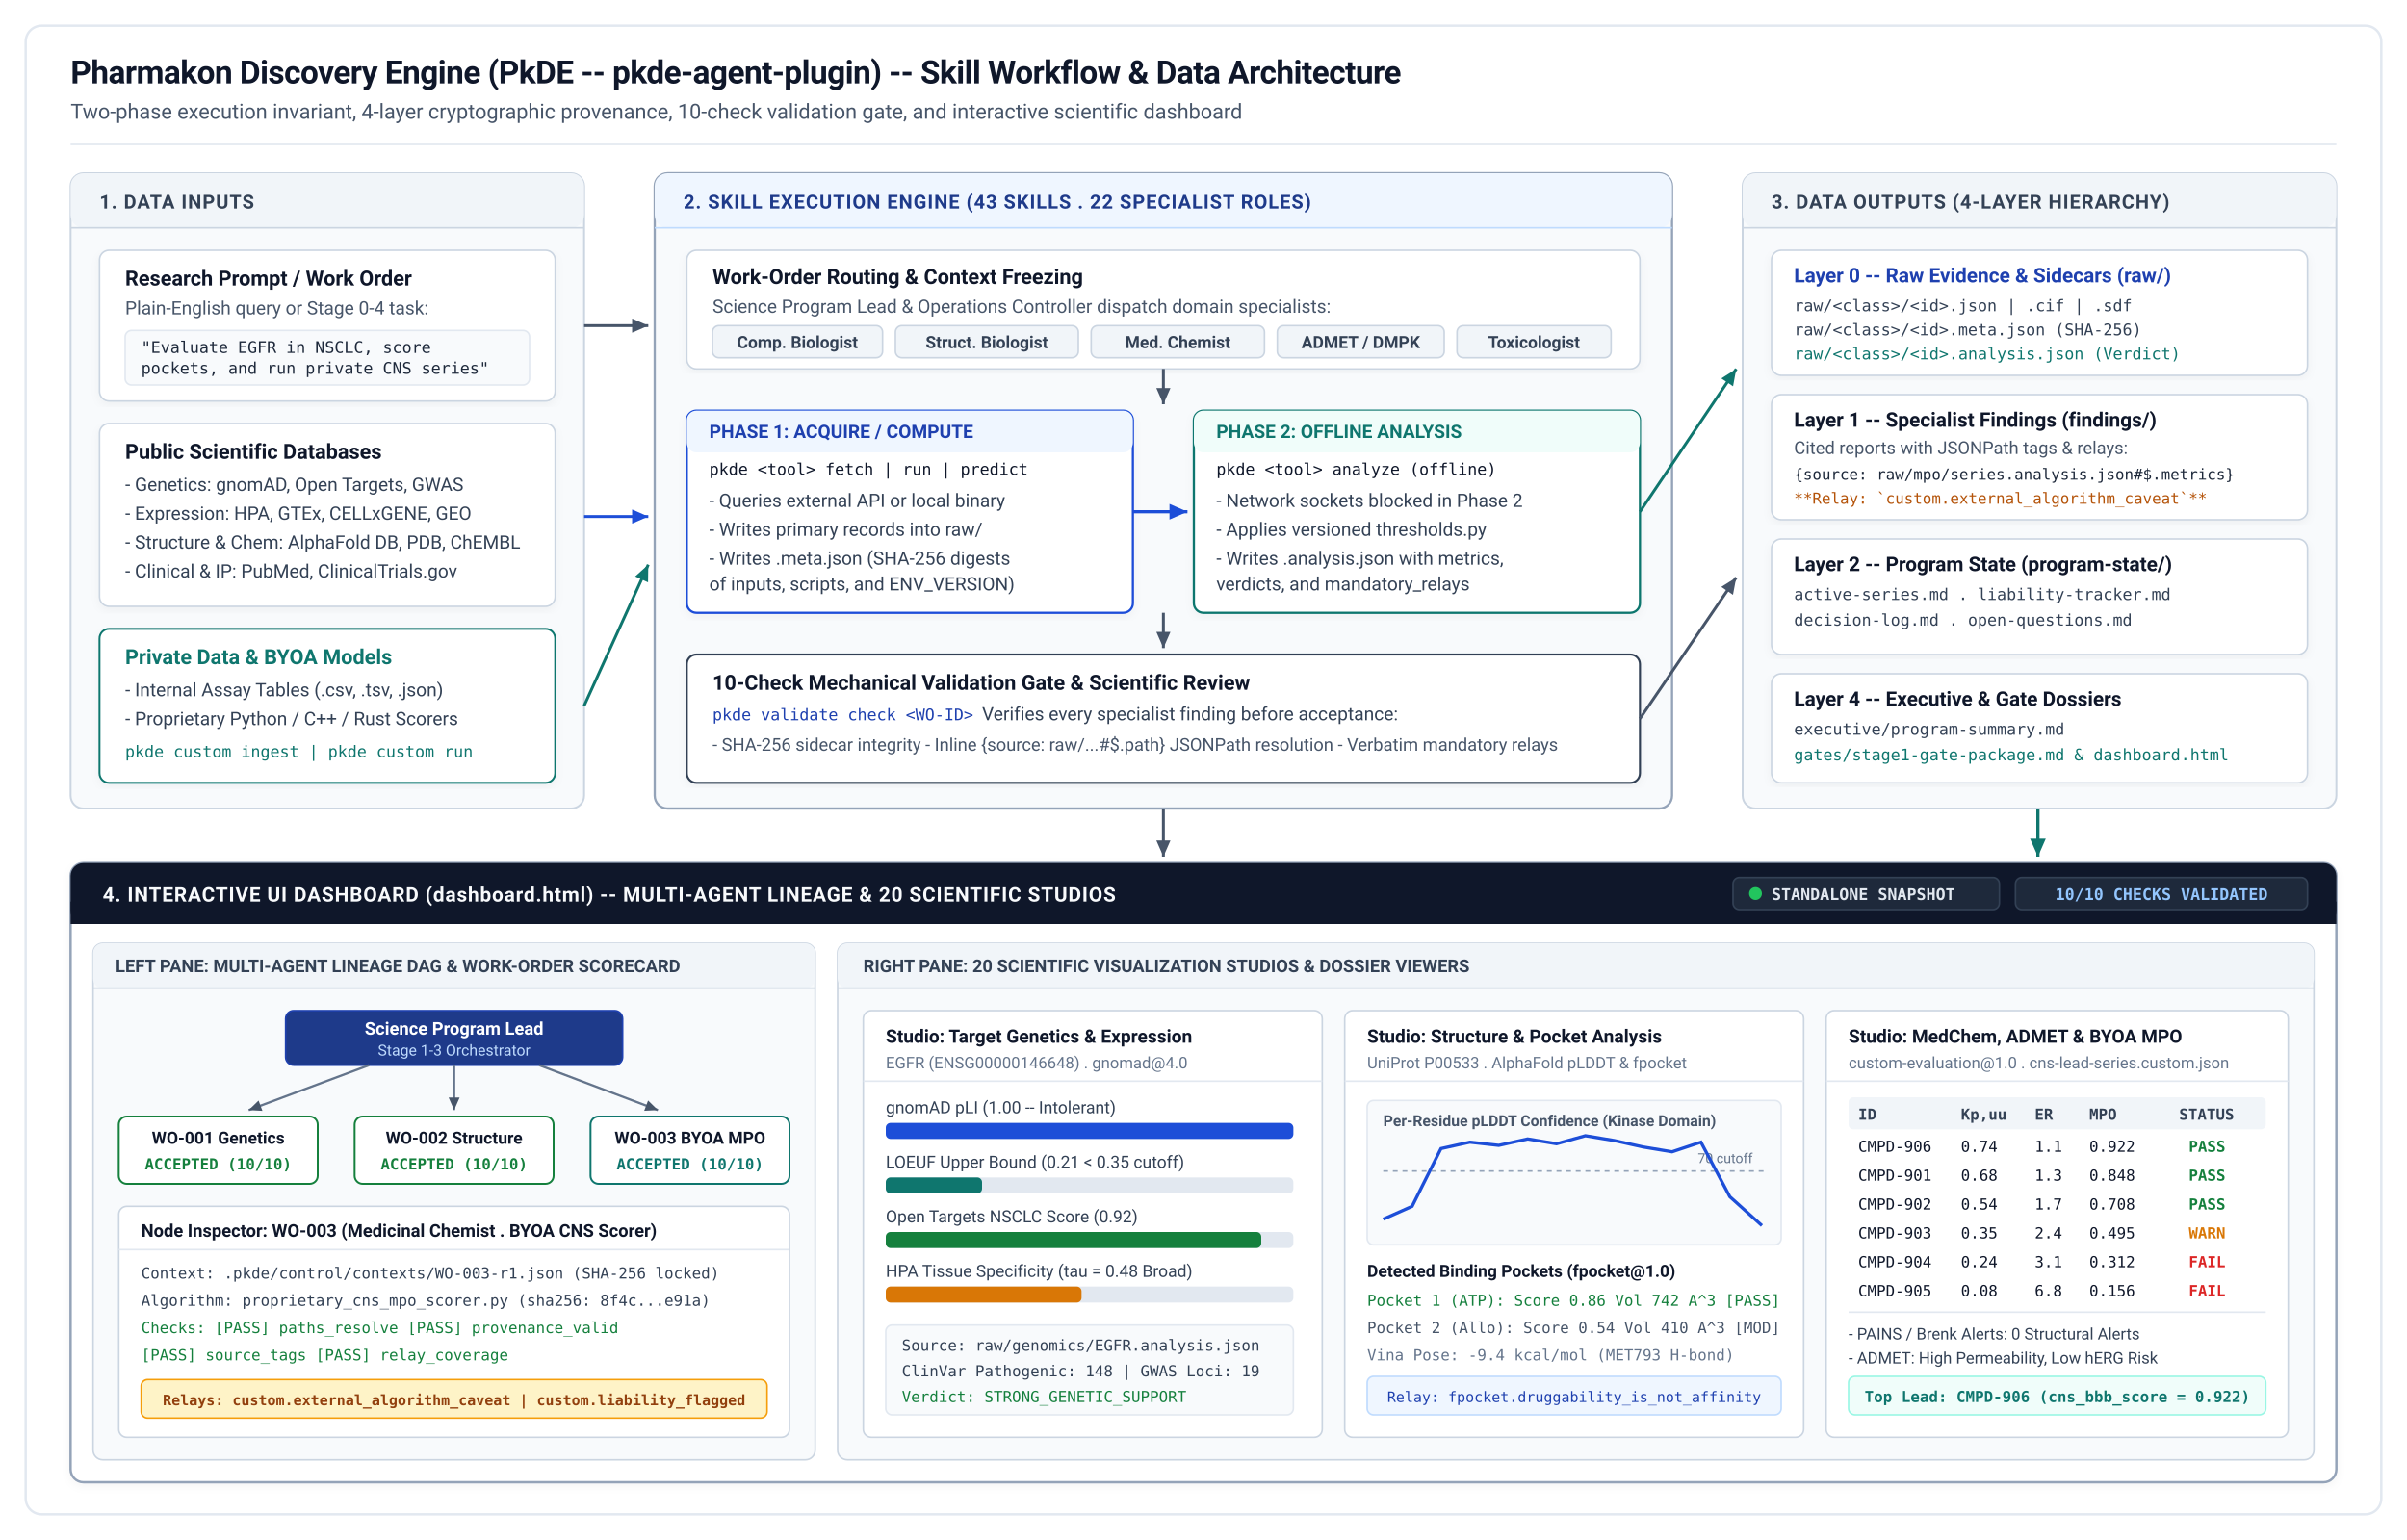
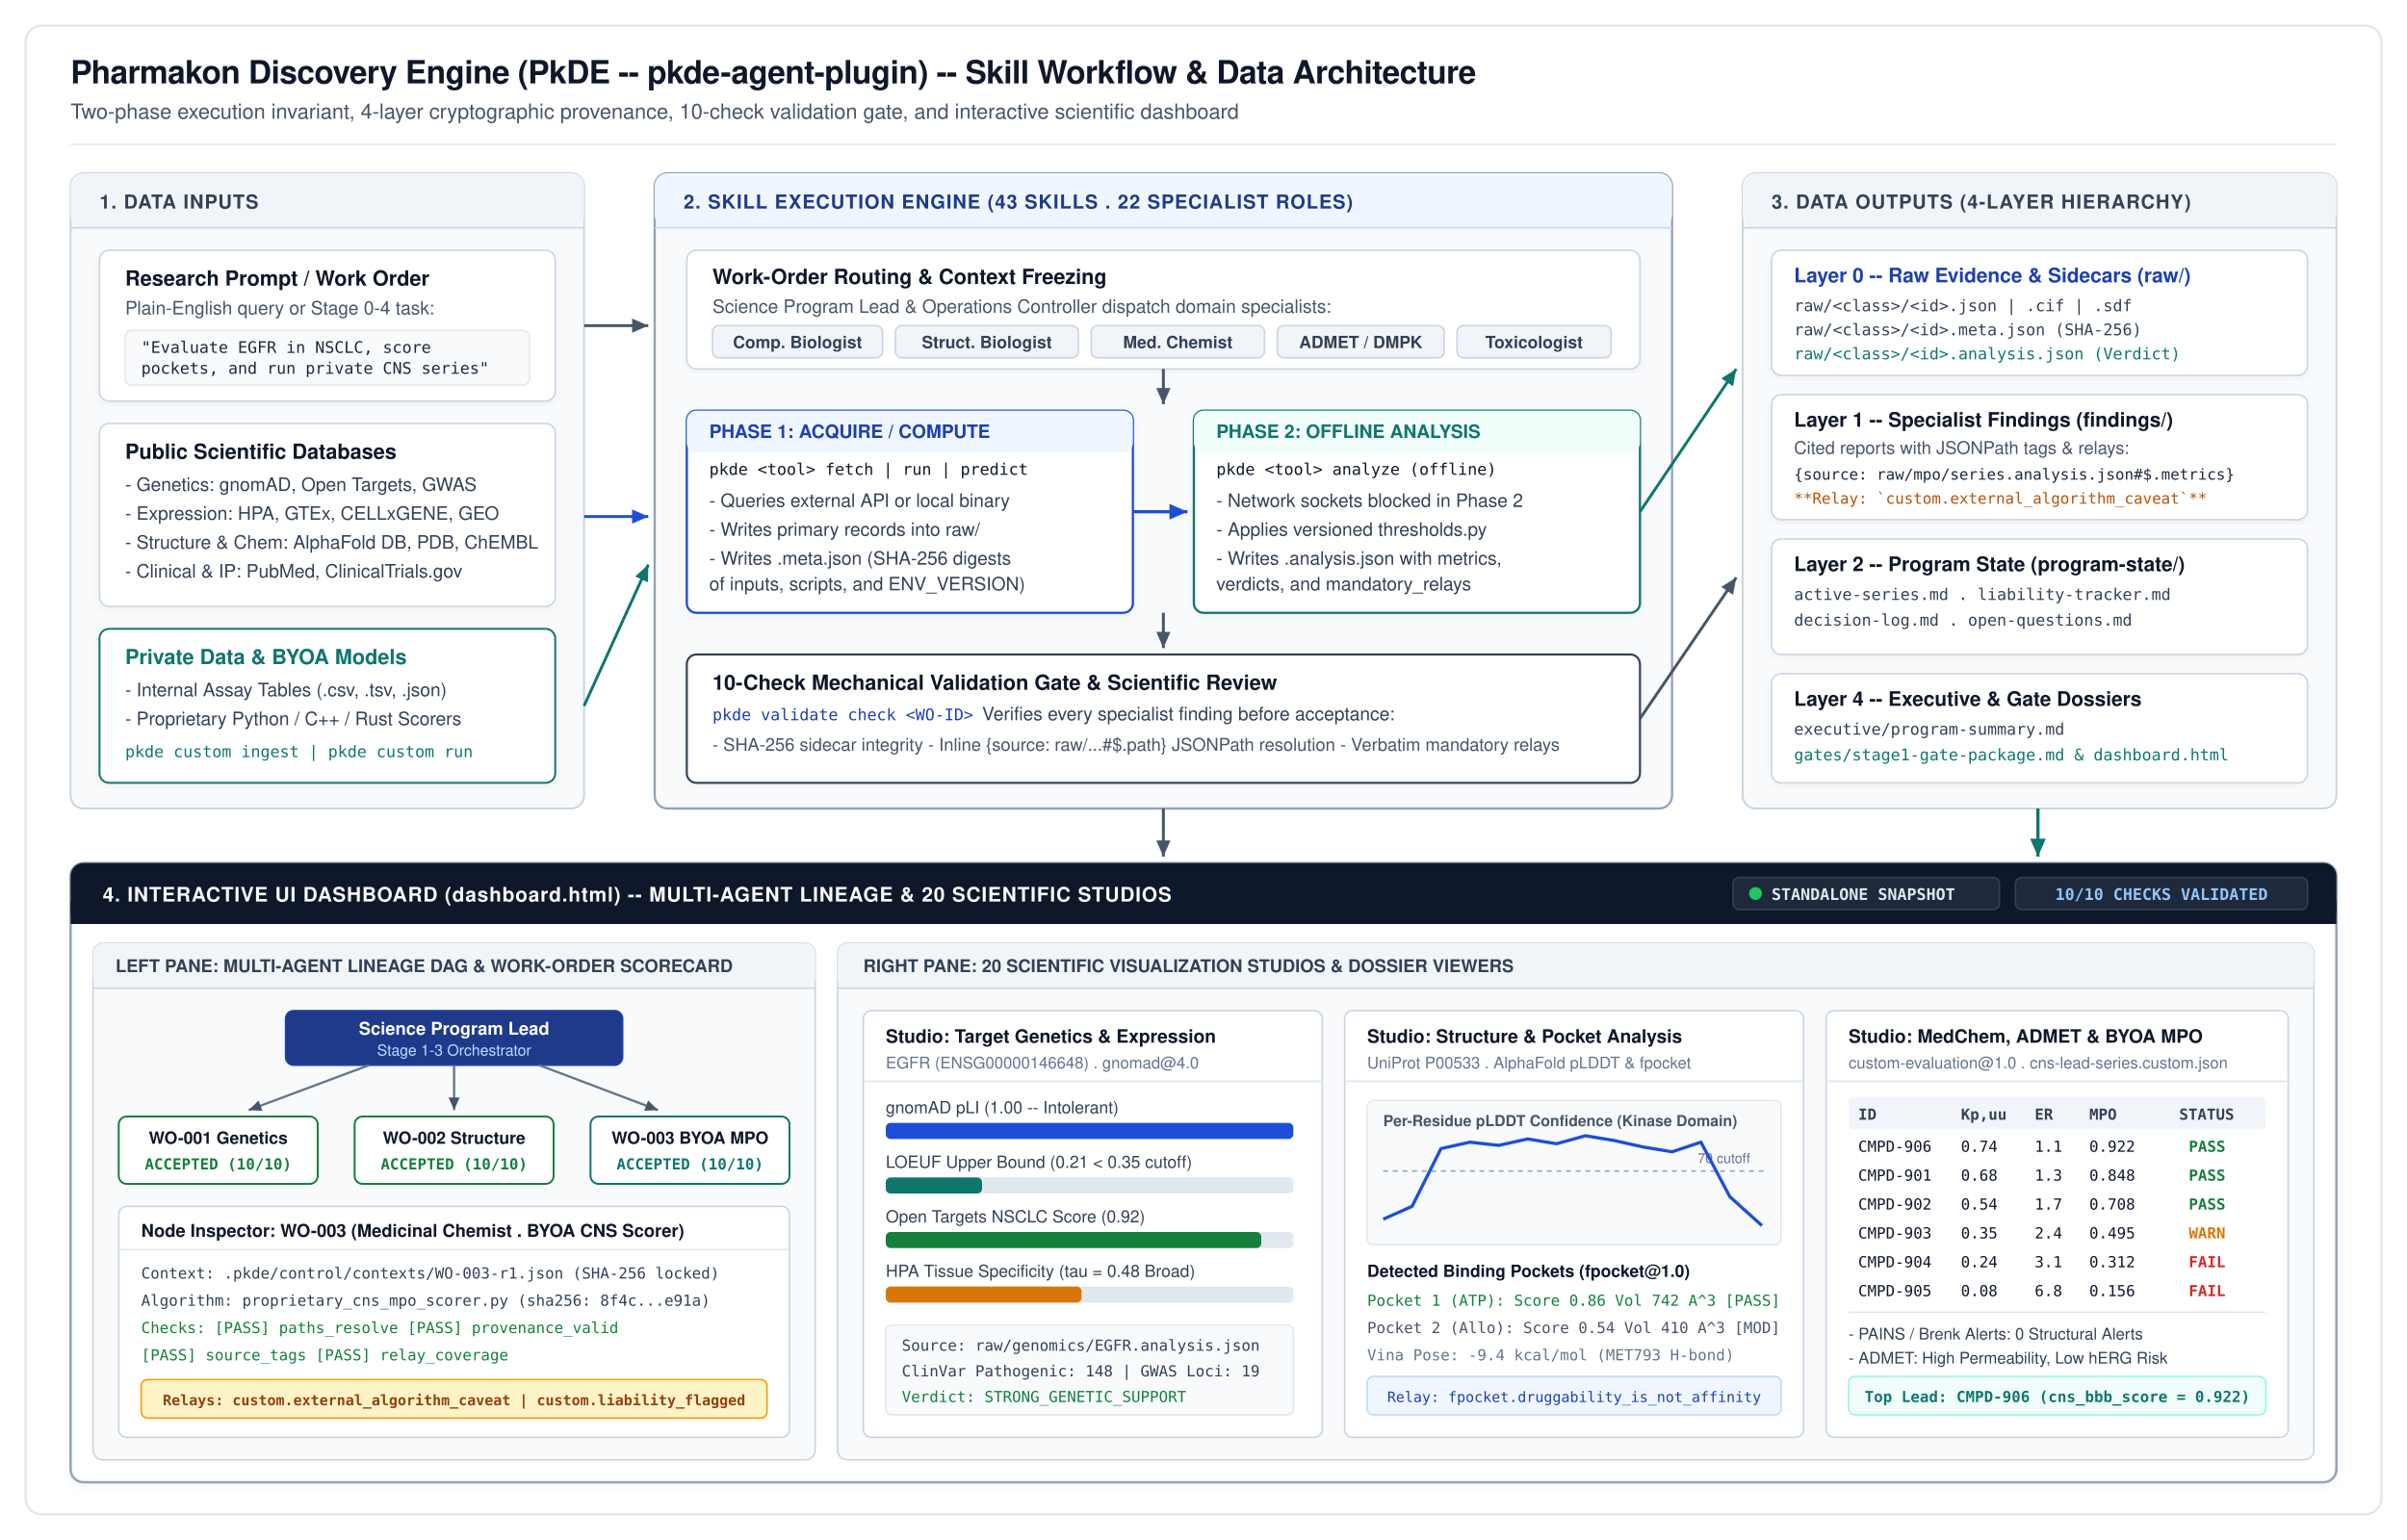
- <svg xmlns="http://www.w3.org/2000/svg" viewBox="0 0 1500 960" width="1500" height="960" font-family="system-ui, 'Segoe UI', Roboto, Helvetica, Arial, sans-serif">
+ <svg xmlns="http://www.w3.org/2000/svg" viewBox="0 0 1500 960" width="1500" height="960" font-family="'DM Sans', system-ui, 'Segoe UI', Helvetica, Arial, sans-serif">
  <defs>
    <marker id="arrow" viewBox="0 0 10 10" refX="8" refY="5" markerWidth="7" markerHeight="7" orient="auto-start-reverse">
      <path d="M 0 1.5 L 8 5 L 0 8.5 z" fill="#475569" />
    </marker>
    <marker id="arrow-blue" viewBox="0 0 10 10" refX="8" refY="5" markerWidth="7" markerHeight="7" orient="auto-start-reverse">
      <path d="M 0 1.5 L 8 5 L 0 8.5 z" fill="#1D4ED8" />
    </marker>
    <marker id="arrow-teal" viewBox="0 0 10 10" refX="8" refY="5" markerWidth="7" markerHeight="7" orient="auto-start-reverse">
      <path d="M 0 1.5 L 8 5 L 0 8.5 z" fill="#0F766E" />
    </marker>
    <filter id="card-shadow" x="-2%" y="-2%" width="104%" height="106%">
      <feDropShadow dx="0" dy="2" stdDeviation="3" flood-color="#0F172A" flood-opacity="0.04" />
    </filter>
  </defs>
  <rect width="1500" height="960" fill="#FFFFFF" />
  <rect x="16" y="16" width="1468" height="928" rx="10" fill="#FFFFFF" stroke="#E2E8F0" stroke-width="1.5" />
  <text x="44" y="52" font-size="20" font-weight="700" fill="#0F172A" letter-spacing="-0.3">Pharmakon Discovery Engine (PkDE -- pkde-agent-plugin) -- Skill Workflow &amp; Data Architecture</text>
  <text x="44" y="74" font-size="13" fill="#475569">Two-phase execution invariant, 4-layer cryptographic provenance, 10-check validation gate, and interactive scientific dashboard</text>
  <line x1="44" y1="90" x2="1456" y2="90" stroke="#E2E8F0" stroke-width="1" />
  <rect x="44" y="108" width="320" height="396" rx="8" fill="#F8FAFC" stroke="#CBD5E1" stroke-width="1.2" />
  <rect x="44" y="108" width="320" height="34" rx="8" fill="#F1F5F9" />
  <line x1="44" y1="142" x2="364" y2="142" stroke="#CBD5E1" stroke-width="1" />
  <text x="62" y="130" font-size="12" font-weight="700" fill="#334155" letter-spacing="0.6">1. DATA INPUTS</text>
  <rect x="62" y="156" width="284" height="94" rx="6" fill="#FFFFFF" stroke="#CBD5E1" stroke-width="1" filter="url(#card-shadow)" />
  <text x="78" y="178" font-size="13" font-weight="700" fill="#0F172A">Research Prompt / Work Order</text>
  <text x="78" y="196" font-size="11.5" fill="#475569">Plain-English query or Stage 0-4 task:</text>
  <rect x="78" y="206" width="252" height="34" rx="4" fill="#F8FAFC" stroke="#E2E8F0" stroke-width="1" />
  <text x="88" y="220" font-family="ui-monospace, SFMono-Regular, Menlo, Consolas, monospace" font-size="10" fill="#1E293B">"Evaluate EGFR in NSCLC, score</text>
  <text x="88" y="233" font-family="ui-monospace, SFMono-Regular, Menlo, Consolas, monospace" font-size="10" fill="#1E293B">pockets, and run private CNS series"</text>
  <rect x="62" y="264" width="284" height="114" rx="6" fill="#FFFFFF" stroke="#CBD5E1" stroke-width="1" filter="url(#card-shadow)" />
  <text x="78" y="286" font-size="13" font-weight="700" fill="#0F172A">Public Scientific Databases</text>
  <text x="78" y="306" font-size="11.5" fill="#334155">- Genetics: gnomAD, Open Targets, GWAS</text>
  <text x="78" y="324" font-size="11.5" fill="#334155">- Expression: HPA, GTEx, CELLxGENE, GEO</text>
  <text x="78" y="342" font-size="11.5" fill="#334155">- Structure &amp; Chem: AlphaFold DB, PDB, ChEMBL</text>
  <text x="78" y="360" font-size="11.5" fill="#334155">- Clinical &amp; IP: PubMed, ClinicalTrials.gov</text>
  <rect x="62" y="392" width="284" height="96" rx="6" fill="#FFFFFF" stroke="#0F766E" stroke-width="1.2" filter="url(#card-shadow)" />
  <text x="78" y="414" font-size="13" font-weight="700" fill="#0F766E">Private Data &amp; BYOA Models</text>
  <text x="78" y="434" font-size="11.5" fill="#334155">- Internal Assay Tables (.csv, .tsv, .json)</text>
  <text x="78" y="452" font-size="11.5" fill="#334155">- Proprietary Python / C++ / Rust Scorers</text>
  <text x="78" y="472" font-family="ui-monospace, SFMono-Regular, Menlo, Consolas, monospace" font-size="10" fill="#0F766E">pkde custom ingest | pkde custom run</text>
  <line x1="364" y1="203" x2="404" y2="203" stroke="#475569" stroke-width="1.8" marker-end="url(#arrow)" />
  <line x1="364" y1="322" x2="404" y2="322" stroke="#1D4ED8" stroke-width="1.8" marker-end="url(#arrow-blue)" />
  <line x1="364" y1="440" x2="404" y2="352" stroke="#0F766E" stroke-width="1.8" marker-end="url(#arrow-teal)" />
  <rect x="408" y="108" width="634" height="396" rx="8" fill="#F8FAFC" stroke="#94A3B8" stroke-width="1.4" />
  <rect x="408" y="108" width="634" height="34" rx="8" fill="#EFF6FF" />
  <line x1="408" y1="142" x2="1042" y2="142" stroke="#BFDBFE" stroke-width="1" />
  <text x="426" y="130" font-size="12" font-weight="700" fill="#1E3A8A" letter-spacing="0.6">2. SKILL EXECUTION ENGINE (43 SKILLS . 22 SPECIALIST ROLES)</text>
  <rect x="428" y="156" width="594" height="74" rx="6" fill="#FFFFFF" stroke="#CBD5E1" stroke-width="1" filter="url(#card-shadow)" />
  <text x="444" y="177" font-size="13" font-weight="700" fill="#0F172A">Work-Order Routing &amp; Context Freezing</text>
  <text x="444" y="195" font-size="11.5" fill="#475569">Science Program Lead &amp; Operations Controller dispatch domain specialists:</text>
  <rect x="444" y="203" width="106" height="20" rx="4" fill="#F1F5F9" stroke="#CBD5E1" stroke-width="1" />
  <text x="497" y="217" font-size="10.5" font-weight="600" fill="#334155" text-anchor="middle">Comp. Biologist</text>
  <rect x="558" y="203" width="114" height="20" rx="4" fill="#F1F5F9" stroke="#CBD5E1" stroke-width="1" />
  <text x="615" y="217" font-size="10.5" font-weight="600" fill="#334155" text-anchor="middle">Struct. Biologist</text>
  <rect x="680" y="203" width="108" height="20" rx="4" fill="#F1F5F9" stroke="#CBD5E1" stroke-width="1" />
  <text x="734" y="217" font-size="10.5" font-weight="600" fill="#334155" text-anchor="middle">Med. Chemist</text>
  <rect x="796" y="203" width="104" height="20" rx="4" fill="#F1F5F9" stroke="#CBD5E1" stroke-width="1" />
  <text x="848" y="217" font-size="10.5" font-weight="600" fill="#334155" text-anchor="middle">ADMET / DMPK</text>
  <rect x="908" y="203" width="96" height="20" rx="4" fill="#F1F5F9" stroke="#CBD5E1" stroke-width="1" />
  <text x="956" y="217" font-size="10.5" font-weight="600" fill="#334155" text-anchor="middle">Toxicologist</text>
  <line x1="725" y1="230" x2="725" y2="252" stroke="#475569" stroke-width="1.8" marker-end="url(#arrow)" />
  <rect x="428" y="256" width="278" height="126" rx="6" fill="#FFFFFF" stroke="#1D4ED8" stroke-width="1.4" filter="url(#card-shadow)" />
  <rect x="428" y="256" width="278" height="26" rx="6" fill="#EFF6FF" />
  <text x="442" y="273" font-size="11.5" font-weight="700" fill="#1E40AF">PHASE 1: ACQUIRE / COMPUTE</text>
  <text x="442" y="296" font-family="ui-monospace, SFMono-Regular, Menlo, Consolas, monospace" font-size="10" fill="#0F172A">pkde &lt;tool&gt; fetch | run | predict</text>
  <text x="442" y="316" font-size="11.5" fill="#334155">- Queries external API or local binary</text>
  <text x="442" y="334" font-size="11.5" fill="#334155">- Writes primary records into raw/</text>
  <text x="442" y="352" font-size="11.5" fill="#334155">- Writes .meta.json (SHA-256 digests</text>
  <text x="442" y="368" font-size="11.5" fill="#334155">  of inputs, scripts, and ENV_VERSION)</text>
  <line x1="706" y1="319" x2="740" y2="319" stroke="#1D4ED8" stroke-width="2" marker-end="url(#arrow-blue)" />
  <rect x="744" y="256" width="278" height="126" rx="6" fill="#FFFFFF" stroke="#0F766E" stroke-width="1.4" filter="url(#card-shadow)" />
  <rect x="744" y="256" width="278" height="26" rx="6" fill="#F0FDFA" />
  <text x="758" y="273" font-size="11.5" font-weight="700" fill="#0F766E">PHASE 2: OFFLINE ANALYSIS</text>
  <text x="758" y="296" font-family="ui-monospace, SFMono-Regular, Menlo, Consolas, monospace" font-size="10" fill="#0F172A">pkde &lt;tool&gt; analyze (offline)</text>
  <text x="758" y="316" font-size="11.5" fill="#334155">- Network sockets blocked in Phase 2</text>
  <text x="758" y="334" font-size="11.5" fill="#334155">- Applies versioned thresholds.py</text>
  <text x="758" y="352" font-size="11.5" fill="#334155">- Writes .analysis.json with metrics,</text>
  <text x="758" y="368" font-size="11.5" fill="#334155">  verdicts, and mandatory_relays</text>
  <line x1="725" y1="382" x2="725" y2="404" stroke="#475569" stroke-width="1.8" marker-end="url(#arrow)" />
  <rect x="428" y="408" width="594" height="80" rx="6" fill="#FFFFFF" stroke="#334155" stroke-width="1.3" filter="url(#card-shadow)" />
  <text x="444" y="430" font-size="13" font-weight="700" fill="#0F172A">10-Check Mechanical Validation Gate &amp; Scientific Review</text>
  <text x="444" y="449" font-family="ui-monospace, SFMono-Regular, Menlo, Consolas, monospace" font-size="10" fill="#1E40AF">pkde validate check &lt;WO-ID&gt;</text>
  <text x="612" y="449" font-size="11.5" fill="#334155">Verifies every specialist finding before acceptance:</text>
  <text x="444" y="468" font-size="11" fill="#475569">- SHA-256 sidecar integrity   - Inline {source: raw/...#$.path} JSONPath resolution   - Verbatim mandatory relays</text>
  <line x1="1022" y1="319" x2="1082" y2="230" stroke="#0F766E" stroke-width="1.8" marker-end="url(#arrow-teal)" />
  <line x1="1022" y1="448" x2="1082" y2="360" stroke="#475569" stroke-width="1.8" marker-end="url(#arrow)" />
  <rect x="1086" y="108" width="370" height="396" rx="8" fill="#F8FAFC" stroke="#CBD5E1" stroke-width="1.2" />
  <rect x="1086" y="108" width="370" height="34" rx="8" fill="#F1F5F9" />
  <line x1="1086" y1="142" x2="1456" y2="142" stroke="#CBD5E1" stroke-width="1" />
  <text x="1104" y="130" font-size="12" font-weight="700" fill="#334155" letter-spacing="0.6">3. DATA OUTPUTS (4-LAYER HIERARCHY)</text>
  <rect x="1104" y="156" width="334" height="78" rx="6" fill="#FFFFFF" stroke="#CBD5E1" stroke-width="1" filter="url(#card-shadow)" />
  <text x="1118" y="176" font-size="12.5" font-weight="700" fill="#1E40AF">Layer 0 -- Raw Evidence &amp; Sidecars (raw/)</text>
  <text x="1118" y="194" font-family="ui-monospace, SFMono-Regular, Menlo, Consolas, monospace" font-size="10" fill="#334155">raw/&lt;class&gt;/&lt;id&gt;.json | .cif | .sdf</text>
  <text x="1118" y="209" font-family="ui-monospace, SFMono-Regular, Menlo, Consolas, monospace" font-size="10" fill="#334155">raw/&lt;class&gt;/&lt;id&gt;.meta.json     (SHA-256)</text>
  <text x="1118" y="224" font-family="ui-monospace, SFMono-Regular, Menlo, Consolas, monospace" font-size="10" fill="#0F766E">raw/&lt;class&gt;/&lt;id&gt;.analysis.json (Verdict)</text>
  <rect x="1104" y="246" width="334" height="78" rx="6" fill="#FFFFFF" stroke="#CBD5E1" stroke-width="1" filter="url(#card-shadow)" />
  <text x="1118" y="266" font-size="12.5" font-weight="700" fill="#0F172A">Layer 1 -- Specialist Findings (findings/)</text>
  <text x="1118" y="283" font-size="11" fill="#475569">Cited reports with JSONPath tags &amp; relays:</text>
  <text x="1118" y="299" font-family="ui-monospace, SFMono-Regular, Menlo, Consolas, monospace" font-size="9.5" fill="#1E293B">{source: raw/mpo/series.analysis.json#$.metrics}</text>
  <text x="1118" y="314" font-family="ui-monospace, SFMono-Regular, Menlo, Consolas, monospace" font-size="9.5" fill="#B45309">**Relay: `custom.external_algorithm_caveat`**</text>
  <rect x="1104" y="336" width="334" height="72" rx="6" fill="#FFFFFF" stroke="#CBD5E1" stroke-width="1" filter="url(#card-shadow)" />
  <text x="1118" y="356" font-size="12.5" font-weight="700" fill="#0F172A">Layer 2 -- Program State (program-state/)</text>
  <text x="1118" y="374" font-family="ui-monospace, SFMono-Regular, Menlo, Consolas, monospace" font-size="10" fill="#334155">active-series.md  .  liability-tracker.md</text>
  <text x="1118" y="390" font-family="ui-monospace, SFMono-Regular, Menlo, Consolas, monospace" font-size="10" fill="#334155">decision-log.md   .  open-questions.md</text>
  <rect x="1104" y="420" width="334" height="68" rx="6" fill="#FFFFFF" stroke="#CBD5E1" stroke-width="1" filter="url(#card-shadow)" />
  <text x="1118" y="440" font-size="12.5" font-weight="700" fill="#0F172A">Layer 4 -- Executive &amp; Gate Dossiers</text>
  <text x="1118" y="458" font-family="ui-monospace, SFMono-Regular, Menlo, Consolas, monospace" font-size="10" fill="#334155">executive/program-summary.md</text>
  <text x="1118" y="474" font-family="ui-monospace, SFMono-Regular, Menlo, Consolas, monospace" font-size="10" fill="#0F766E">gates/stage1-gate-package.md &amp; dashboard.html</text>
  <line x1="1270" y1="504" x2="1270" y2="534" stroke="#0F766E" stroke-width="2" marker-end="url(#arrow-teal)" />
  <line x1="725" y1="504" x2="725" y2="534" stroke="#475569" stroke-width="1.8" marker-end="url(#arrow)" />
  <rect x="44" y="538" width="1412" height="386" rx="8" fill="#FFFFFF" stroke="#94A3B8" stroke-width="1.5" filter="url(#card-shadow)" />
  <rect x="44" y="538" width="1412" height="38" rx="8" fill="#0F172A" />
  <rect x="44" y="562" width="1412" height="14" fill="#0F172A" />
  <text x="64" y="562" font-size="12.5" font-weight="700" fill="#F8FAFC" letter-spacing="0.5">4. INTERACTIVE UI DASHBOARD (dashboard.html) -- MULTI-AGENT LINEAGE &amp; 20 SCIENTIFIC STUDIOS</text>
  <rect x="1080" y="547" width="166" height="20" rx="4" fill="#1E293B" stroke="#334155" stroke-width="1" />
  <circle cx="1094" cy="557" r="4" fill="#22C55E" />
  <text x="1104" y="561" font-family="ui-monospace, SFMono-Regular, Menlo, Consolas, monospace" font-size="10" font-weight="600" fill="#E2E8F0">STANDALONE SNAPSHOT</text>
  <rect x="1256" y="547" width="182" height="20" rx="4" fill="#1E293B" stroke="#334155" stroke-width="1" />
  <text x="1347" y="561" font-family="ui-monospace, SFMono-Regular, Menlo, Consolas, monospace" font-size="10" font-weight="600" fill="#93C5FD" text-anchor="middle">10/10 CHECKS VALIDATED</text>
  <rect x="58" y="588" width="450" height="322" rx="6" fill="#F8FAFC" stroke="#CBD5E1" stroke-width="1" />
  <rect x="58" y="588" width="450" height="28" rx="6" fill="#F1F5F9" />
  <line x1="58" y1="616" x2="508" y2="616" stroke="#CBD5E1" stroke-width="1" />
  <text x="72" y="606" font-size="11" font-weight="700" fill="#334155">LEFT PANE: MULTI-AGENT LINEAGE DAG &amp; WORK-ORDER SCORECARD</text>
  <rect x="178" y="630" width="210" height="34" rx="5" fill="#1E3A8A" stroke="#1E40AF" stroke-width="1" />
  <text x="283" y="645" font-size="11" font-weight="700" fill="#FFFFFF" text-anchor="middle">Science Program Lead</text>
  <text x="283" y="658" font-size="9.5" fill="#BFDBFE" text-anchor="middle">Stage 1-3 Orchestrator</text>
  <line x1="230" y1="664" x2="155" y2="692" stroke="#64748B" stroke-width="1.4" marker-end="url(#arrow)" />
  <line x1="283" y1="664" x2="283" y2="692" stroke="#64748B" stroke-width="1.4" marker-end="url(#arrow)" />
  <line x1="336" y1="664" x2="410" y2="692" stroke="#64748B" stroke-width="1.4" marker-end="url(#arrow)" />
  <rect x="74" y="696" width="124" height="42" rx="5" fill="#FFFFFF" stroke="#15803D" stroke-width="1.2" />
  <text x="136" y="713" font-size="10.5" font-weight="700" fill="#0F172A" text-anchor="middle">WO-001 Genetics</text>
  <text x="136" y="729" font-family="ui-monospace, SFMono-Regular, Menlo, Consolas, monospace" font-size="9.5" font-weight="700" fill="#15803D" text-anchor="middle">ACCEPTED (10/10)</text>
  <rect x="221" y="696" width="124" height="42" rx="5" fill="#FFFFFF" stroke="#15803D" stroke-width="1.2" />
  <text x="283" y="713" font-size="10.5" font-weight="700" fill="#0F172A" text-anchor="middle">WO-002 Structure</text>
  <text x="283" y="729" font-family="ui-monospace, SFMono-Regular, Menlo, Consolas, monospace" font-size="9.5" font-weight="700" fill="#15803D" text-anchor="middle">ACCEPTED (10/10)</text>
  <rect x="368" y="696" width="124" height="42" rx="5" fill="#FFFFFF" stroke="#0F766E" stroke-width="1.2" />
  <text x="430" y="713" font-size="10.5" font-weight="700" fill="#0F172A" text-anchor="middle">WO-003 BYOA MPO</text>
  <text x="430" y="729" font-family="ui-monospace, SFMono-Regular, Menlo, Consolas, monospace" font-size="9.5" font-weight="700" fill="#0F766E" text-anchor="middle">ACCEPTED (10/10)</text>
  <rect x="74" y="752" width="418" height="144" rx="5" fill="#FFFFFF" stroke="#CBD5E1" stroke-width="1" />
  <text x="88" y="771" font-size="11" font-weight="700" fill="#0F172A">Node Inspector: WO-003 (Medicinal Chemist . BYOA CNS Scorer)</text>
  <line x1="74" y1="779" x2="492" y2="779" stroke="#E2E8F0" stroke-width="1" />
  <text x="88" y="797" font-family="ui-monospace, SFMono-Regular, Menlo, Consolas, monospace" font-size="9.5" fill="#334155">Context:   .pkde/control/contexts/WO-003-r1.json (SHA-256 locked)</text>
  <text x="88" y="814" font-family="ui-monospace, SFMono-Regular, Menlo, Consolas, monospace" font-size="9.5" fill="#334155">Algorithm: proprietary_cns_mpo_scorer.py (sha256: 8f4c...e91a)</text>
  <text x="88" y="831" font-family="ui-monospace, SFMono-Regular, Menlo, Consolas, monospace" font-size="9.5" fill="#15803D">Checks:    [PASS] paths_resolve   [PASS] provenance_valid</text>
  <text x="88" y="848" font-family="ui-monospace, SFMono-Regular, Menlo, Consolas, monospace" font-size="9.5" fill="#15803D">           [PASS] source_tags     [PASS] relay_coverage</text>
  <rect x="88" y="860" width="390" height="24" rx="4" fill="#FEF3C7" stroke="#F59E0B" stroke-width="1" />
  <text x="283" y="876" font-family="ui-monospace, SFMono-Regular, Menlo, Consolas, monospace" font-size="9" font-weight="600" fill="#92400E" text-anchor="middle">Relays: custom.external_algorithm_caveat | custom.liability_flagged</text>
  <rect x="522" y="588" width="920" height="322" rx="6" fill="#F8FAFC" stroke="#CBD5E1" stroke-width="1" />
  <rect x="522" y="588" width="920" height="28" rx="6" fill="#F1F5F9" />
  <line x1="522" y1="616" x2="1442" y2="616" stroke="#CBD5E1" stroke-width="1" />
  <text x="538" y="606" font-size="11" font-weight="700" fill="#334155">RIGHT PANE: 20 SCIENTIFIC VISUALIZATION STUDIOS &amp; DOSSIER VIEWERS</text>
  <rect x="538" y="630" width="286" height="266" rx="5" fill="#FFFFFF" stroke="#CBD5E1" stroke-width="1" />
  <text x="552" y="650" font-size="11.5" font-weight="700" fill="#0F172A">Studio: Target Genetics &amp; Expression</text>
  <text x="552" y="666" font-size="10" fill="#64748B">EGFR (ENSG00000146648) . gnomad@4.0</text>
  <line x1="538" y1="674" x2="824" y2="674" stroke="#E2E8F0" stroke-width="1" />
  <text x="552" y="694" font-size="10.5" fill="#334155">gnomAD pLI (1.00 -- Intolerant)</text>
  <rect x="552" y="700" width="254" height="10" rx="3" fill="#E2E8F0" />
  <rect x="552" y="700" width="254" height="10" rx="3" fill="#1D4ED8" />
  <text x="552" y="728" font-size="10.5" fill="#334155">LOEUF Upper Bound (0.21 &lt; 0.35 cutoff)</text>
  <rect x="552" y="734" width="254" height="10" rx="3" fill="#E2E8F0" />
  <rect x="552" y="734" width="60" height="10" rx="3" fill="#0F766E" />
  <text x="552" y="762" font-size="10.5" fill="#334155">Open Targets NSCLC Score (0.92)</text>
  <rect x="552" y="768" width="254" height="10" rx="3" fill="#E2E8F0" />
  <rect x="552" y="768" width="234" height="10" rx="3" fill="#15803D" />
  <text x="552" y="796" font-size="10.5" fill="#334155">HPA Tissue Specificity (tau = 0.48 Broad)</text>
  <rect x="552" y="802" width="254" height="10" rx="3" fill="#E2E8F0" />
  <rect x="552" y="802" width="122" height="10" rx="3" fill="#D97706" />
  <rect x="552" y="826" width="254" height="56" rx="4" fill="#F8FAFC" stroke="#E2E8F0" stroke-width="1" />
  <text x="562" y="842" font-family="ui-monospace, SFMono-Regular, Menlo, Consolas, monospace" font-size="9.5" fill="#334155">Source: raw/genomics/EGFR.analysis.json</text>
  <text x="562" y="858" font-family="ui-monospace, SFMono-Regular, Menlo, Consolas, monospace" font-size="9.5" fill="#334155">ClinVar Pathogenic: 148 | GWAS Loci: 19</text>
  <text x="562" y="874" font-family="ui-monospace, SFMono-Regular, Menlo, Consolas, monospace" font-size="9.5" fill="#15803D">Verdict: STRONG_GENETIC_SUPPORT</text>
  <rect x="838" y="630" width="286" height="266" rx="5" fill="#FFFFFF" stroke="#CBD5E1" stroke-width="1" />
  <text x="852" y="650" font-size="11.5" font-weight="700" fill="#0F172A">Studio: Structure &amp; Pocket Analysis</text>
  <text x="852" y="666" font-size="10" fill="#64748B">UniProt P00533 . AlphaFold pLDDT &amp; fpocket</text>
  <line x1="838" y1="674" x2="1124" y2="674" stroke="#E2E8F0" stroke-width="1" />
  <rect x="852" y="686" width="258" height="90" rx="4" fill="#F8FAFC" stroke="#E2E8F0" stroke-width="1" />
  <text x="862" y="702" font-size="9.5" font-weight="600" fill="#475569">Per-Residue pLDDT Confidence (Kinase Domain)</text>
  <line x1="862" y1="730" x2="1100" y2="730" stroke="#94A3B8" stroke-width="1" stroke-dasharray="3,3" />
  <text x="1058" y="725" font-size="8.5" fill="#64748B">70 cutoff</text>
  <polyline fill="none" stroke="#1D4ED8" stroke-width="2" points="862,760 880,752 898,716 916,712 934,714 952,710 970,713 988,708 1006,711 1024,715 1042,718 1060,712 1078,746 1098,764" />
  <text x="852" y="796" font-size="10.5" font-weight="700" fill="#0F172A">Detected Binding Pockets (fpocket@1.0)</text>
  <text x="852" y="814" font-family="ui-monospace, SFMono-Regular, Menlo, Consolas, monospace" font-size="9.5" fill="#15803D">Pocket 1 (ATP):  Score 0.86  Vol 742 A^3 [PASS]</text>
  <text x="852" y="831" font-family="ui-monospace, SFMono-Regular, Menlo, Consolas, monospace" font-size="9.5" fill="#475569">Pocket 2 (Allo): Score 0.54  Vol 410 A^3 [MOD]</text>
  <text x="852" y="848" font-family="ui-monospace, SFMono-Regular, Menlo, Consolas, monospace" font-size="9.5" fill="#64748B">Vina Pose: -9.4 kcal/mol (MET793 H-bond)</text>
  <rect x="852" y="858" width="258" height="24" rx="4" fill="#EFF6FF" stroke="#BFDBFE" stroke-width="1" />
  <text x="981" y="874" font-family="ui-monospace, SFMono-Regular, Menlo, Consolas, monospace" font-size="9" fill="#1E40AF" text-anchor="middle">Relay: fpocket.druggability_is_not_affinity</text>
  <rect x="1138" y="630" width="288" height="266" rx="5" fill="#FFFFFF" stroke="#CBD5E1" stroke-width="1" />
  <text x="1152" y="650" font-size="11.5" font-weight="700" fill="#0F172A">Studio: MedChem, ADMET &amp; BYOA MPO</text>
  <text x="1152" y="666" font-size="10" fill="#64748B">custom-evaluation@1.0 . cns-lead-series.custom.json</text>
  <line x1="1138" y1="674" x2="1426" y2="674" stroke="#E2E8F0" stroke-width="1" />
  <rect x="1152" y="684" width="260" height="20" rx="3" fill="#F1F5F9" />
  <text x="1158" y="698" font-family="ui-monospace, SFMono-Regular, Menlo, Consolas, monospace" font-size="9.5" font-weight="700" fill="#334155">ID</text>
  <text x="1222" y="698" font-family="ui-monospace, SFMono-Regular, Menlo, Consolas, monospace" font-size="9.5" font-weight="700" fill="#334155">Kp,uu</text>
  <text x="1268" y="698" font-family="ui-monospace, SFMono-Regular, Menlo, Consolas, monospace" font-size="9.5" font-weight="700" fill="#334155">ER</text>
  <text x="1302" y="698" font-family="ui-monospace, SFMono-Regular, Menlo, Consolas, monospace" font-size="9.5" font-weight="700" fill="#334155">MPO</text>
  <text x="1358" y="698" font-family="ui-monospace, SFMono-Regular, Menlo, Consolas, monospace" font-size="9.5" font-weight="700" fill="#334155">STATUS</text>
  <text x="1158" y="718" font-family="ui-monospace, SFMono-Regular, Menlo, Consolas, monospace" font-size="9.5" fill="#0F172A">CMPD-906</text>
  <text x="1222" y="718" font-family="ui-monospace, SFMono-Regular, Menlo, Consolas, monospace" font-size="9.5" fill="#0F172A">0.74</text>
  <text x="1268" y="718" font-family="ui-monospace, SFMono-Regular, Menlo, Consolas, monospace" font-size="9.5" fill="#0F172A">1.1</text>
  <text x="1302" y="718" font-family="ui-monospace, SFMono-Regular, Menlo, Consolas, monospace" font-size="9.5" fill="#0F172A">0.922</text>
  <text x="1364" y="718" font-family="ui-monospace, SFMono-Regular, Menlo, Consolas, monospace" font-size="9.5" font-weight="700" fill="#15803D">PASS</text>
  <text x="1158" y="736" font-family="ui-monospace, SFMono-Regular, Menlo, Consolas, monospace" font-size="9.5" fill="#0F172A">CMPD-901</text>
  <text x="1222" y="736" font-family="ui-monospace, SFMono-Regular, Menlo, Consolas, monospace" font-size="9.5" fill="#0F172A">0.68</text>
  <text x="1268" y="736" font-family="ui-monospace, SFMono-Regular, Menlo, Consolas, monospace" font-size="9.5" fill="#0F172A">1.3</text>
  <text x="1302" y="736" font-family="ui-monospace, SFMono-Regular, Menlo, Consolas, monospace" font-size="9.5" fill="#0F172A">0.848</text>
  <text x="1364" y="736" font-family="ui-monospace, SFMono-Regular, Menlo, Consolas, monospace" font-size="9.5" font-weight="700" fill="#15803D">PASS</text>
  <text x="1158" y="754" font-family="ui-monospace, SFMono-Regular, Menlo, Consolas, monospace" font-size="9.5" fill="#0F172A">CMPD-902</text>
  <text x="1222" y="754" font-family="ui-monospace, SFMono-Regular, Menlo, Consolas, monospace" font-size="9.5" fill="#0F172A">0.54</text>
  <text x="1268" y="754" font-family="ui-monospace, SFMono-Regular, Menlo, Consolas, monospace" font-size="9.5" fill="#0F172A">1.7</text>
  <text x="1302" y="754" font-family="ui-monospace, SFMono-Regular, Menlo, Consolas, monospace" font-size="9.5" fill="#0F172A">0.708</text>
  <text x="1364" y="754" font-family="ui-monospace, SFMono-Regular, Menlo, Consolas, monospace" font-size="9.5" font-weight="700" fill="#15803D">PASS</text>
  <text x="1158" y="772" font-family="ui-monospace, SFMono-Regular, Menlo, Consolas, monospace" font-size="9.5" fill="#0F172A">CMPD-903</text>
  <text x="1222" y="772" font-family="ui-monospace, SFMono-Regular, Menlo, Consolas, monospace" font-size="9.5" fill="#0F172A">0.35</text>
  <text x="1268" y="772" font-family="ui-monospace, SFMono-Regular, Menlo, Consolas, monospace" font-size="9.5" fill="#0F172A">2.4</text>
  <text x="1302" y="772" font-family="ui-monospace, SFMono-Regular, Menlo, Consolas, monospace" font-size="9.5" fill="#0F172A">0.495</text>
  <text x="1364" y="772" font-family="ui-monospace, SFMono-Regular, Menlo, Consolas, monospace" font-size="9.5" font-weight="700" fill="#D97706">WARN</text>
  <text x="1158" y="790" font-family="ui-monospace, SFMono-Regular, Menlo, Consolas, monospace" font-size="9.5" fill="#0F172A">CMPD-904</text>
  <text x="1222" y="790" font-family="ui-monospace, SFMono-Regular, Menlo, Consolas, monospace" font-size="9.5" fill="#0F172A">0.24</text>
  <text x="1268" y="790" font-family="ui-monospace, SFMono-Regular, Menlo, Consolas, monospace" font-size="9.5" fill="#0F172A">3.1</text>
  <text x="1302" y="790" font-family="ui-monospace, SFMono-Regular, Menlo, Consolas, monospace" font-size="9.5" fill="#0F172A">0.312</text>
  <text x="1364" y="790" font-family="ui-monospace, SFMono-Regular, Menlo, Consolas, monospace" font-size="9.5" font-weight="700" fill="#DC2626">FAIL</text>
  <text x="1158" y="808" font-family="ui-monospace, SFMono-Regular, Menlo, Consolas, monospace" font-size="9.5" fill="#0F172A">CMPD-905</text>
  <text x="1222" y="808" font-family="ui-monospace, SFMono-Regular, Menlo, Consolas, monospace" font-size="9.5" fill="#0F172A">0.08</text>
  <text x="1268" y="808" font-family="ui-monospace, SFMono-Regular, Menlo, Consolas, monospace" font-size="9.5" fill="#0F172A">6.8</text>
  <text x="1302" y="808" font-family="ui-monospace, SFMono-Regular, Menlo, Consolas, monospace" font-size="9.5" fill="#0F172A">0.156</text>
  <text x="1364" y="808" font-family="ui-monospace, SFMono-Regular, Menlo, Consolas, monospace" font-size="9.5" font-weight="700" fill="#DC2626">FAIL</text>
  <line x1="1152" y1="818" x2="1412" y2="818" stroke="#E2E8F0" stroke-width="1" />
  <text x="1152" y="835" font-size="10" fill="#334155">- PAINS / Brenk Alerts: 0 Structural Alerts</text>
  <text x="1152" y="850" font-size="10" fill="#334155">- ADMET: High Permeability, Low hERG Risk</text>
  <rect x="1152" y="858" width="260" height="24" rx="4" fill="#F0FDFA" stroke="#99F6E4" stroke-width="1" />
  <text x="1162" y="874" font-family="ui-monospace, SFMono-Regular, Menlo, Consolas, monospace" font-size="9.5" font-weight="600" fill="#0F766E">Top Lead: CMPD-906 (cns_bbb_score = 0.922)</text>
</svg>
